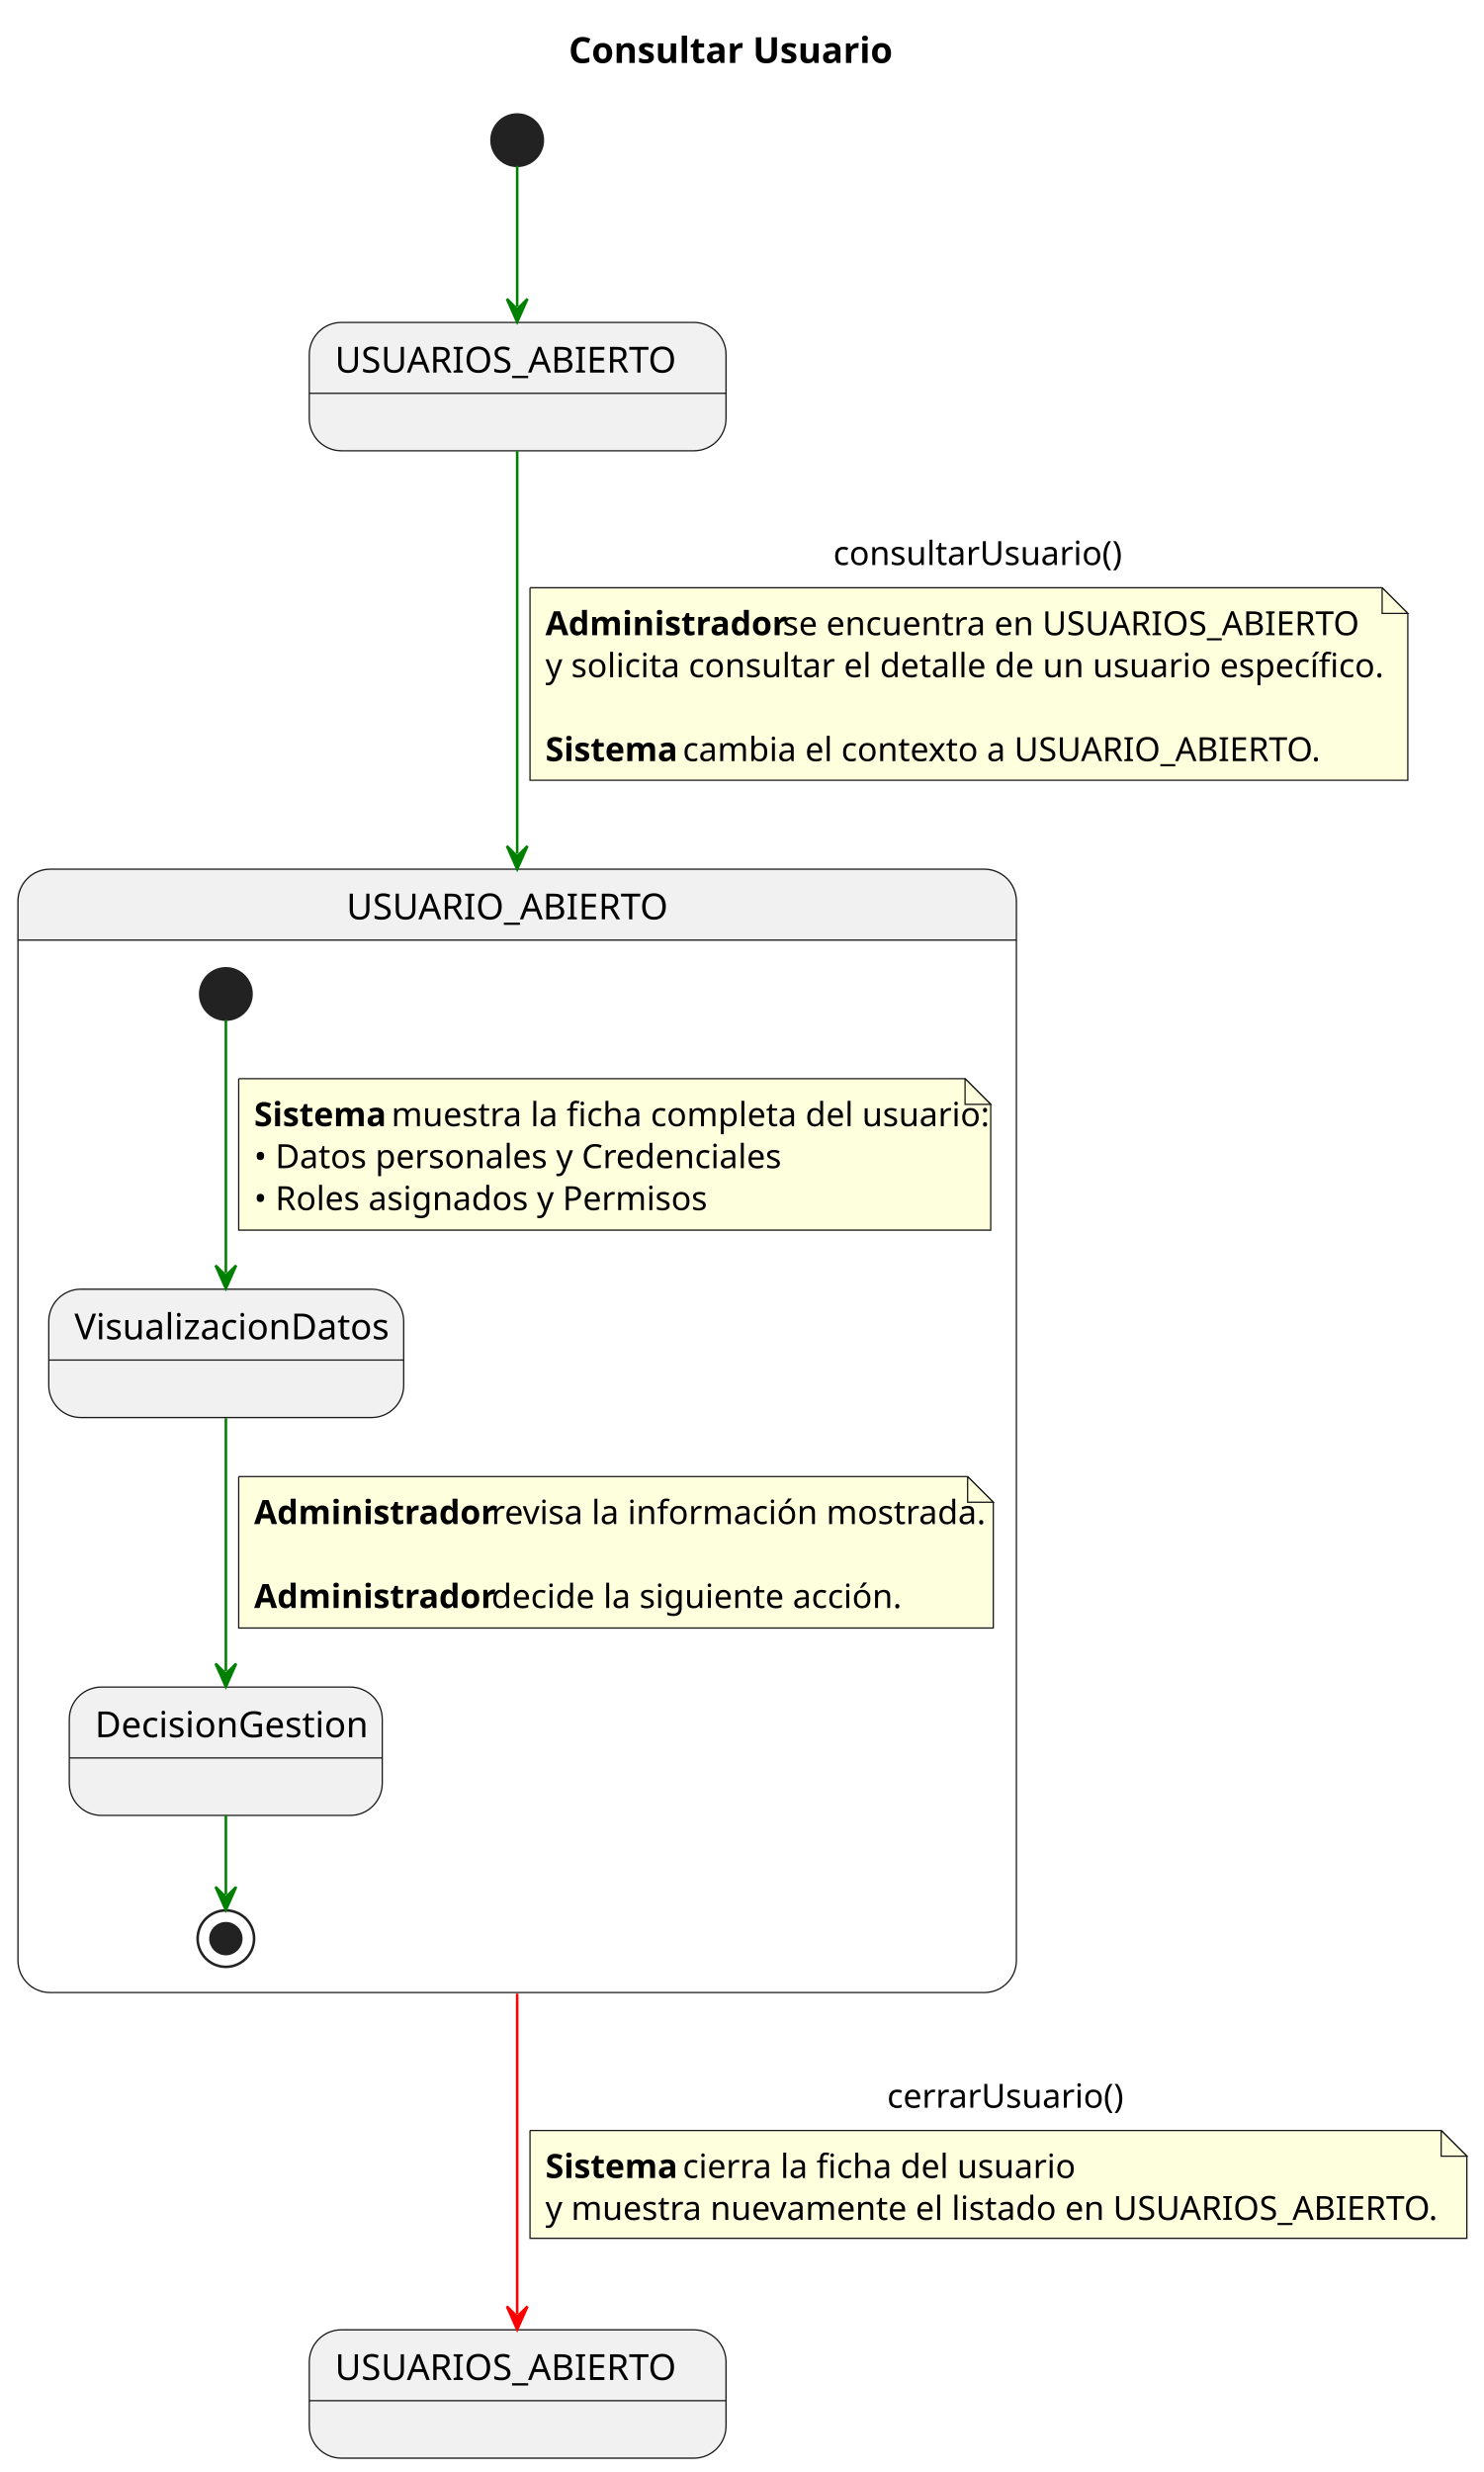
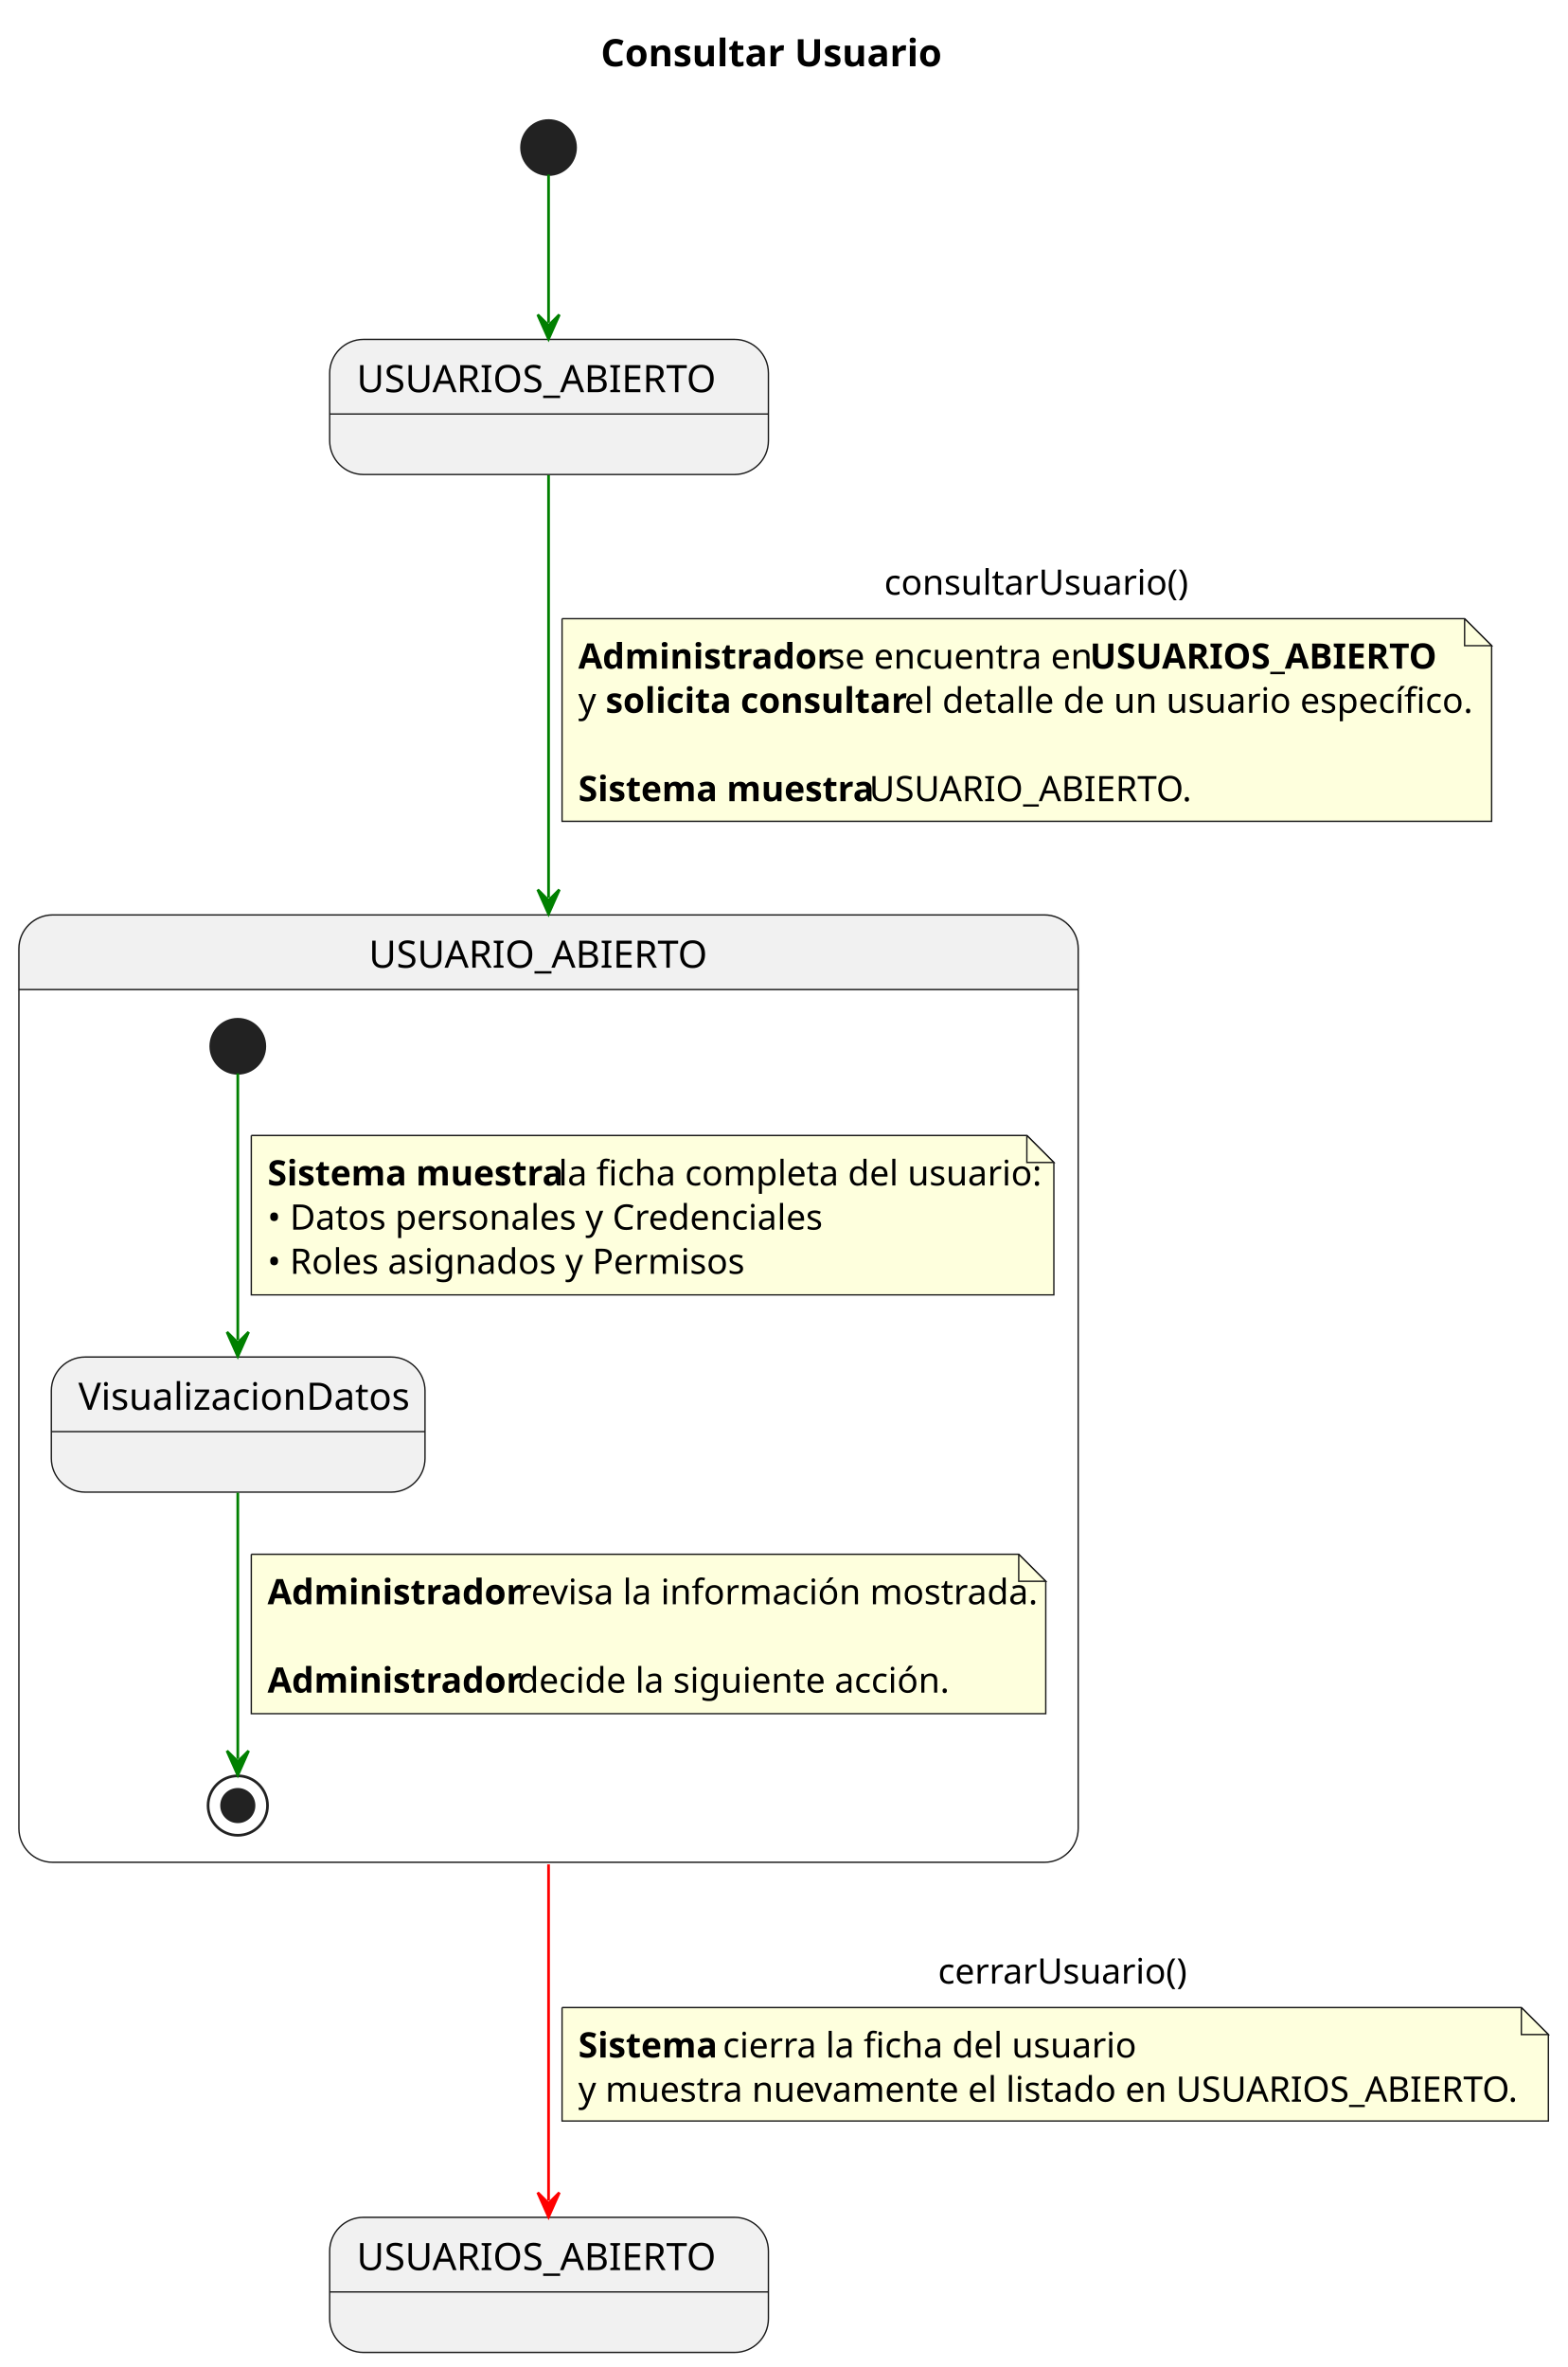
- <svg xmlns="http://www.w3.org/2000/svg" contentStyleType="text/css" data-diagram-type="STATE" height="963px" preserveAspectRatio="none" style="width:578px;height:963px;background:#FFFFFF;" version="1.1" viewBox="0 0 578 963" width="578px" zoomAndPan="magnify">
+ <svg xmlns="http://www.w3.org/2000/svg" contentStyleType="text/css" data-diagram-type="STATE" height="876px" preserveAspectRatio="none" style="width:580px;height:876px;background:#FFFFFF;" version="1.1" viewBox="0 0 580 876" width="580px" zoomAndPan="magnify">
  <defs />
  <g>
-     <text fill="#000000" font-family="sans-serif" font-size="14" font-weight="bold" lengthAdjust="spacing" textLength="121.352" x="221.574" y="24.533">Consultar Usuario</text>
+     <text fill="#000000" font-family="sans-serif" font-size="14" font-weight="bold" lengthAdjust="spacing" textLength="121.352" x="222.324" y="24.533">Consultar Usuario</text>
    <g id="USUARIOS_ABIERTO_INICIAL">
-       <rect fill="#F1F1F1" height="50" rx="12.5" ry="12.5" style="stroke:#181818;stroke-width:0.5;" width="162.365" x="120.5" y="125.609" />
-       <line style="stroke:#181818;stroke-width:0.5;" x1="120.5" x2="282.865" y1="153.219" y2="153.219" />
-       <text fill="#000000" font-family="sans-serif" font-size="14" lengthAdjust="spacing" textLength="142.365" x="130.5" y="145.143">USUARIOS_ABIERTO</text>
+       <rect fill="#F1F1F1" height="50" rx="12.5" ry="12.5" style="stroke:#181818;stroke-width:0.5;" width="162.365" x="122" y="125.609" />
+       <line style="stroke:#181818;stroke-width:0.5;" x1="122" x2="284.365" y1="153.219" y2="153.219" />
+       <text fill="#000000" font-family="sans-serif" font-size="14" lengthAdjust="spacing" textLength="142.365" x="132" y="145.143">USUARIOS_ABIERTO</text>
    </g>
    <g id="USUARIOS_ABIERTO_FINAL">
-       <rect fill="#F1F1F1" height="50" rx="12.5" ry="12.5" style="stroke:#181818;stroke-width:0.5;" width="162.365" x="120.5" y="907.609" />
-       <line style="stroke:#181818;stroke-width:0.5;" x1="120.5" x2="282.865" y1="935.219" y2="935.219" />
-       <text fill="#000000" font-family="sans-serif" font-size="14" lengthAdjust="spacing" textLength="142.365" x="130.5" y="927.143">USUARIOS_ABIERTO</text>
+       <rect fill="#F1F1F1" height="50" rx="12.5" ry="12.5" style="stroke:#181818;stroke-width:0.5;" width="162.365" x="122" y="820.609" />
+       <line style="stroke:#181818;stroke-width:0.5;" x1="122" x2="284.365" y1="848.219" y2="848.219" />
+       <text fill="#000000" font-family="sans-serif" font-size="14" lengthAdjust="spacing" textLength="142.365" x="132" y="840.143">USUARIOS_ABIERTO</text>
    </g>
-     <path d="M19.5,338.609 L383.5,338.609 A12.5,12.5 0 0 1 396,351.109 L396,366.219 L7,366.219 L7,351.109 A12.5,12.5 0 0 1 19.5,338.609" fill="#F1F1F1" style="stroke:#F1F1F1;stroke-width:1;" />
-     <rect fill="none" height="437.609" rx="12.5" ry="12.5" style="stroke:#181818;stroke-width:0.5;" width="389" x="7" y="338.609" />
-     <line style="stroke:#181818;stroke-width:0.5;" x1="7" x2="396" y1="366.219" y2="366.219" />
-     <text fill="#000000" font-family="sans-serif" font-size="14" lengthAdjust="spacing" textLength="133.027" x="134.986" y="358.143">USUARIO_ABIERTO</text>
+     <path d="M19.5,338.609 L386.5,338.609 A12.5,12.5 0 0 1 399,351.109 L399,366.219 L7,366.219 L7,351.109 A12.5,12.5 0 0 1 19.5,338.609" fill="#F1F1F1" style="stroke:#F1F1F1;stroke-width:1;" />
+     <rect fill="none" height="350.609" rx="12.5" ry="12.5" style="stroke:#181818;stroke-width:0.5;" width="392" x="7" y="338.609" />
+     <line style="stroke:#181818;stroke-width:0.5;" x1="7" x2="399" y1="366.219" y2="366.219" />
+     <text fill="#000000" font-family="sans-serif" font-size="14" lengthAdjust="spacing" textLength="133.027" x="136.486" y="358.143">USUARIO_ABIERTO</text>
    <g id="USUARIO_ABIERTO_COMP.VisualizacionDatos">
      <rect fill="#F1F1F1" height="50" rx="12.5" ry="12.5" style="stroke:#181818;stroke-width:0.5;" width="138.282" x="19" y="502.219" />
      <line style="stroke:#181818;stroke-width:0.5;" x1="19" x2="157.282" y1="529.828" y2="529.828" />
      <text fill="#000000" font-family="sans-serif" font-size="14" lengthAdjust="spacing" textLength="118.282" x="29" y="521.752">VisualizacionDatos</text>
    </g>
-     <g id="USUARIO_ABIERTO_COMP.DecisionGestion">
-       <rect fill="#F1F1F1" height="50" rx="12.5" ry="12.5" style="stroke:#181818;stroke-width:0.5;" width="121.938" x="27" y="657.219" />
-       <line style="stroke:#181818;stroke-width:0.5;" x1="27" x2="148.938" y1="684.828" y2="684.828" />
-       <text fill="#000000" font-family="sans-serif" font-size="14" lengthAdjust="spacing" textLength="101.938" x="37" y="676.752">DecisionGestion</text>
-     </g>
    <ellipse cx="88" cy="387.219" fill="#222222" rx="10" ry="10" style="stroke:#222222;stroke-width:1;" />
-     <ellipse cx="88" cy="755.219" fill="none" rx="11" ry="11" style="stroke:#222222;stroke-width:1;" />
-     <ellipse cx="88" cy="755.219" fill="#222222" rx="6" ry="6" style="stroke:#222222;stroke-width:1;" />
-     <g class="link" data-entity-1="*start*USUARIO_ABIERTO_COMP" data-entity-2="VisualizacionDatos" data-source-line="23" data-uid="lnk6" id="link_*start*USUARIO_ABIERTO_COMP_VisualizacionDatos">
+     <ellipse cx="88" cy="668.219" fill="none" rx="11" ry="11" style="stroke:#222222;stroke-width:1;" />
+     <ellipse cx="88" cy="668.219" fill="#222222" rx="6" ry="6" style="stroke:#222222;stroke-width:1;" />
+     <g class="link" data-entity-1="*start*USUARIO_ABIERTO_COMP" data-entity-2="VisualizacionDatos" data-source-line="22" data-uid="lnk6" id="link_*start*USUARIO_ABIERTO_COMP_VisualizacionDatos">
      <path d="M88,397.269 C88,418.259 88,464.809 88,495.969" fill="none" id="*start*USUARIO_ABIERTO_COMP-to-VisualizacionDatos" style="stroke:#008000;stroke-width:1;" />
      <polygon fill="#008000" points="88,501.969,92,492.969,88,496.969,84,492.969,88,501.969" style="stroke:#008000;stroke-width:1;" />
-       <path d="M93,420.219 L93,479.219 L386,479.219 L386,430.219 L376,420.219 L93,420.219" fill="#FEFFDD" style="stroke:#181818;stroke-width:0.5;" />
-       <path d="M376,420.219 L376,430.219 L386,430.219 L376,420.219" fill="#FEFFDD" style="stroke:#181818;stroke-width:0.5;" />
-       <text fill="#000000" font-family="sans-serif" font-size="13" font-weight="bold" lengthAdjust="spacing" textLength="49.861" x="99" y="438.714">Sistema</text>
-       <text fill="#000000" font-family="sans-serif" font-size="13" lengthAdjust="spacing" textLength="218.943" x="152.473" y="438.714">muestra la ficha completa del usuario:</text>
+       <path d="M93,420.219 L93,479.219 L390,479.219 L390,430.219 L380,420.219 L93,420.219" fill="#FEFFDD" style="stroke:#181818;stroke-width:0.5;" />
+       <path d="M380,420.219 L380,430.219 L390,430.219 L380,420.219" fill="#FEFFDD" style="stroke:#181818;stroke-width:0.5;" />
+       <text fill="#000000" font-family="sans-serif" font-size="13" font-weight="bold" lengthAdjust="spacing" textLength="104.051" x="99" y="438.714">Sistema muestra</text>
+       <text fill="#000000" font-family="sans-serif" font-size="13" lengthAdjust="spacing" textLength="168.372" x="206.663" y="438.714">la ficha completa del usuario:</text>
      <text fill="#000000" font-family="sans-serif" font-size="13" lengthAdjust="spacing" textLength="199.659" x="99" y="455.065">• Datos personales y Credenciales</text>
      <text fill="#000000" font-family="sans-serif" font-size="13" lengthAdjust="spacing" textLength="172.91" x="99" y="471.417">• Roles asignados y Permisos</text>
    </g>
-     <g class="link" data-entity-1="VisualizacionDatos" data-entity-2="DecisionGestion" data-source-line="30" data-uid="lnk7" id="link_VisualizacionDatos_DecisionGestion">
-       <path d="M88,552.459 C88,581.109 88,622.489 88,651.089" fill="none" id="VisualizacionDatos-to-DecisionGestion" style="stroke:#008000;stroke-width:1;" />
-       <polygon fill="#008000" points="88,657.089,92,648.089,88,652.089,84,648.089,88,657.089" style="stroke:#008000;stroke-width:1;" />
+     <g class="link" data-entity-1="VisualizacionDatos" data-entity-2="*end*USUARIO_ABIERTO_COMP" data-source-line="29" data-uid="lnk8" id="link_VisualizacionDatos_*end*USUARIO_ABIERTO_COMP">
+       <path d="M88,552.429 C88,583.229 88,629.059 88,650.959" fill="none" id="VisualizacionDatos-to-*end*USUARIO_ABIERTO_COMP" style="stroke:#008000;stroke-width:1;" />
+       <polygon fill="#008000" points="88,656.959,92,647.959,88,651.959,84,647.959,88,656.959" style="stroke:#008000;stroke-width:1;" />
      <path d="M93,575.219 L93,634.219 L387,634.219 L387,585.219 L377,575.219 L93,575.219" fill="#FEFFDD" style="stroke:#181818;stroke-width:0.5;" />
      <path d="M377,575.219 L377,585.219 L387,585.219 L377,575.219" fill="#FEFFDD" style="stroke:#181818;stroke-width:0.5;" />
      <text fill="#000000" font-family="sans-serif" font-size="13" font-weight="bold" lengthAdjust="spacing" textLength="88.842" x="99" y="593.714">Administrador</text>
      <text fill="#000000" font-family="sans-serif" font-size="13" lengthAdjust="spacing" textLength="180.629" x="191.454" y="593.714">revisa la información mostrada.</text>
      <text fill="#000000" font-family="sans-serif" font-size="13" lengthAdjust="spacing" textLength="3.612" x="99" y="610.065"> </text>
      <text fill="#000000" font-family="sans-serif" font-size="13" font-weight="bold" lengthAdjust="spacing" textLength="88.842" x="99" y="626.417">Administrador</text>
      <text fill="#000000" font-family="sans-serif" font-size="13" lengthAdjust="spacing" textLength="152.49" x="191.454" y="626.417">decide la siguiente acción.</text>
    </g>
-     <g class="link" data-entity-1="DecisionGestion" data-entity-2="*end*USUARIO_ABIERTO_COMP" data-source-line="37" data-uid="lnk9" id="link_DecisionGestion_*end*USUARIO_ABIERTO_COMP">
-       <path d="M88,707.259 C88,719.809 88,728.499 88,738.069" fill="none" id="DecisionGestion-to-*end*USUARIO_ABIERTO_COMP" style="stroke:#008000;stroke-width:1;" />
-       <polygon fill="#008000" points="88,744.069,92,735.069,88,739.069,84,735.069,88,744.069" style="stroke:#008000;stroke-width:1;" />
-     </g>
-     <ellipse cx="201.5" cy="54.609" fill="#222222" rx="10" ry="10" style="stroke:#222222;stroke-width:1;" />
+     <ellipse cx="203" cy="54.609" fill="#222222" rx="10" ry="10" style="stroke:#222222;stroke-width:1;" />
    <g class="link" data-entity-1="*start*" data-entity-2="USUARIOS_ABIERTO_INICIAL" data-source-line="8" data-uid="lnk3" id="link_*start*_USUARIOS_ABIERTO_INICIAL">
-       <path d="M201.5,64.619 C201.5,78.499 201.5,99.579 201.5,119.449" fill="none" id="*start*-to-USUARIOS_ABIERTO_INICIAL" style="stroke:#008000;stroke-width:1;" />
-       <polygon fill="#008000" points="201.5,125.449,205.5,116.449,201.5,120.449,197.5,116.449,201.5,125.449" style="stroke:#008000;stroke-width:1;" />
+       <path d="M203,64.619 C203,78.499 203,99.579 203,119.449" fill="none" id="*start*-to-USUARIOS_ABIERTO_INICIAL" style="stroke:#008000;stroke-width:1;" />
+       <polygon fill="#008000" points="203,125.449,207,116.449,203,120.449,199,116.449,203,125.449" style="stroke:#008000;stroke-width:1;" />
    </g>
    <g class="link" data-entity-1="USUARIOS_ABIERTO_INICIAL" data-entity-2="USUARIO_ABIERTO_COMP" data-source-line="10" data-uid="lnk4" id="link_USUARIOS_ABIERTO_INICIAL_USUARIO_ABIERTO_COMP">
-       <path d="M201.5,175.729 C201.5,209.109 201.5,266.749 201.5,332.589" fill="none" id="USUARIOS_ABIERTO_INICIAL-to-USUARIO_ABIERTO_COMP" style="stroke:#008000;stroke-width:1;" />
-       <polygon fill="#008000" points="201.5,338.589,205.5,329.589,201.5,333.589,197.5,329.589,201.5,338.589" style="stroke:#008000;stroke-width:1;" />
-       <text fill="#000000" font-family="sans-serif" font-size="13" lengthAdjust="spacing" textLength="106.203" x="324.647" y="220.105">consultarUsuario()</text>
-       <path d="M206.5,228.961 L206.5,303.961 L548.5,303.961 L548.5,238.961 L538.5,228.961 L206.5,228.961" fill="#FEFFDD" style="stroke:#181818;stroke-width:0.5;" />
-       <path d="M538.5,228.961 L538.5,238.961 L548.5,238.961 L538.5,228.961" fill="#FEFFDD" style="stroke:#181818;stroke-width:0.5;" />
-       <text fill="#000000" font-family="sans-serif" font-size="13" font-weight="bold" lengthAdjust="spacing" textLength="88.842" x="212.5" y="247.456">Administrador</text>
-       <text fill="#000000" font-family="sans-serif" font-size="13" lengthAdjust="spacing" textLength="229.042" x="304.954" y="247.456">se encuentra en USUARIOS_ABIERTO</text>
-       <text fill="#000000" font-family="sans-serif" font-size="13" lengthAdjust="spacing" textLength="310.007" x="212.5" y="263.808">y solicita consultar el detalle de un usuario específico.</text>
-       <text fill="#000000" font-family="sans-serif" font-size="13" lengthAdjust="spacing" textLength="3.612" x="212.5" y="280.159"> </text>
-       <text fill="#000000" font-family="sans-serif" font-size="13" font-weight="bold" lengthAdjust="spacing" textLength="49.861" x="212.5" y="296.511">Sistema</text>
-       <text fill="#000000" font-family="sans-serif" font-size="13" lengthAdjust="spacing" textLength="249.983" x="265.973" y="296.511">cambia el contexto a USUARIO_ABIERTO.</text>
+       <path d="M203,175.889 C203,209.849 203,268.539 203,332.249" fill="none" id="USUARIOS_ABIERTO_INICIAL-to-USUARIO_ABIERTO_COMP" style="stroke:#008000;stroke-width:1;" />
+       <polygon fill="#008000" points="203,338.249,207,329.249,203,333.249,199,329.249,203,338.249" style="stroke:#008000;stroke-width:1;" />
+       <text fill="#000000" font-family="sans-serif" font-size="13" lengthAdjust="spacing" textLength="106.203" x="327.223" y="220.105">consultarUsuario()</text>
+       <path d="M208,228.961 L208,303.961 L552,303.961 L552,238.961 L542,228.961 L208,228.961" fill="#FEFFDD" style="stroke:#181818;stroke-width:0.5;" />
+       <path d="M542,228.961 L542,238.961 L552,238.961 L542,228.961" fill="#FEFFDD" style="stroke:#181818;stroke-width:0.5;" />
+       <text fill="#000000" font-family="sans-serif" font-size="13" font-weight="bold" lengthAdjust="spacing" textLength="88.842" x="214" y="247.456">Administrador</text>
+       <text fill="#000000" font-family="sans-serif" font-size="13" lengthAdjust="spacing" textLength="93.234" x="306.454" y="247.456">se encuentra en</text>
+       <text fill="#000000" font-family="sans-serif" font-size="13" font-weight="bold" lengthAdjust="spacing" textLength="134.348" x="403.3" y="247.456">USUARIOS_ABIERTO</text>
+       <text fill="#000000" font-family="sans-serif" font-size="13" lengthAdjust="spacing" textLength="6.5" x="214" y="263.808">y</text>
+       <text fill="#000000" font-family="sans-serif" font-size="13" font-weight="bold" lengthAdjust="spacing" textLength="106.92" x="224.112" y="263.808">solicita consultar</text>
+       <text fill="#000000" font-family="sans-serif" font-size="13" lengthAdjust="spacing" textLength="200.186" x="334.644" y="263.808">el detalle de un usuario específico.</text>
+       <text fill="#000000" font-family="sans-serif" font-size="13" lengthAdjust="spacing" textLength="3.612" x="214" y="280.159"> </text>
+       <text fill="#000000" font-family="sans-serif" font-size="13" font-weight="bold" lengthAdjust="spacing" textLength="104.051" x="214" y="296.511">Sistema muestra</text>
+       <text fill="#000000" font-family="sans-serif" font-size="13" lengthAdjust="spacing" textLength="127.137" x="321.663" y="296.511">USUARIO_ABIERTO.</text>
    </g>
-     <g class="link" data-entity-1="USUARIO_ABIERTO_COMP" data-entity-2="USUARIOS_ABIERTO_FINAL" data-source-line="40" data-uid="lnk10" id="link_USUARIO_ABIERTO_COMP_USUARIOS_ABIERTO_FINAL">
-       <path d="M201.5,776.659 C201.5,829.749 201.5,873.329 201.5,901.499" fill="none" id="USUARIO_ABIERTO_COMP-to-USUARIOS_ABIERTO_FINAL" style="stroke:#FF0000;stroke-width:1;" />
-       <polygon fill="#FF0000" points="201.5,907.499,205.5,898.499,201.5,902.499,197.5,898.499,201.5,907.499" style="stroke:#FF0000;stroke-width:1;" />
-       <text fill="#000000" font-family="sans-serif" font-size="13" lengthAdjust="spacing" textLength="87.401" x="345.623" y="821.105">cerrarUsuario()</text>
-       <path d="M206.5,829.961 L206.5,871.961 L571.5,871.961 L571.5,839.961 L561.5,829.961 L206.5,829.961" fill="#FEFFDD" style="stroke:#181818;stroke-width:0.5;" />
-       <path d="M561.5,829.961 L561.5,839.961 L571.5,839.961 L561.5,829.961" fill="#FEFFDD" style="stroke:#181818;stroke-width:0.5;" />
-       <text fill="#000000" font-family="sans-serif" font-size="13" font-weight="bold" lengthAdjust="spacing" textLength="49.861" x="212.5" y="848.456">Sistema</text>
-       <text fill="#000000" font-family="sans-serif" font-size="13" lengthAdjust="spacing" textLength="144.517" x="265.973" y="848.456">cierra la ficha del usuario</text>
-       <text fill="#000000" font-family="sans-serif" font-size="13" lengthAdjust="spacing" textLength="344.646" x="212.5" y="864.808">y muestra nuevamente el listado en USUARIOS_ABIERTO.</text>
+     <g class="link" data-entity-1="USUARIO_ABIERTO_COMP" data-entity-2="USUARIOS_ABIERTO_FINAL" data-source-line="37" data-uid="lnk9" id="link_USUARIO_ABIERTO_COMP_USUARIOS_ABIERTO_FINAL">
+       <path d="M203,689.989 C203,741.589 203,785.859 203,814.449" fill="none" id="USUARIO_ABIERTO_COMP-to-USUARIOS_ABIERTO_FINAL" style="stroke:#FF0000;stroke-width:1;" />
+       <polygon fill="#FF0000" points="203,820.449,207,811.449,203,815.449,199,811.449,203,820.449" style="stroke:#FF0000;stroke-width:1;" />
+       <text fill="#000000" font-family="sans-serif" font-size="13" lengthAdjust="spacing" textLength="87.401" x="347.123" y="734.105">cerrarUsuario()</text>
+       <path d="M208,742.961 L208,784.961 L573,784.961 L573,752.961 L563,742.961 L208,742.961" fill="#FEFFDD" style="stroke:#181818;stroke-width:0.5;" />
+       <path d="M563,742.961 L563,752.961 L573,752.961 L563,742.961" fill="#FEFFDD" style="stroke:#181818;stroke-width:0.5;" />
+       <text fill="#000000" font-family="sans-serif" font-size="13" font-weight="bold" lengthAdjust="spacing" textLength="49.861" x="214" y="761.456">Sistema</text>
+       <text fill="#000000" font-family="sans-serif" font-size="13" lengthAdjust="spacing" textLength="144.517" x="267.473" y="761.456">cierra la ficha del usuario</text>
+       <text fill="#000000" font-family="sans-serif" font-size="13" lengthAdjust="spacing" textLength="344.646" x="214" y="777.808">y muestra nuevamente el listado en USUARIOS_ABIERTO.</text>
    </g>
  </g>
</svg>
